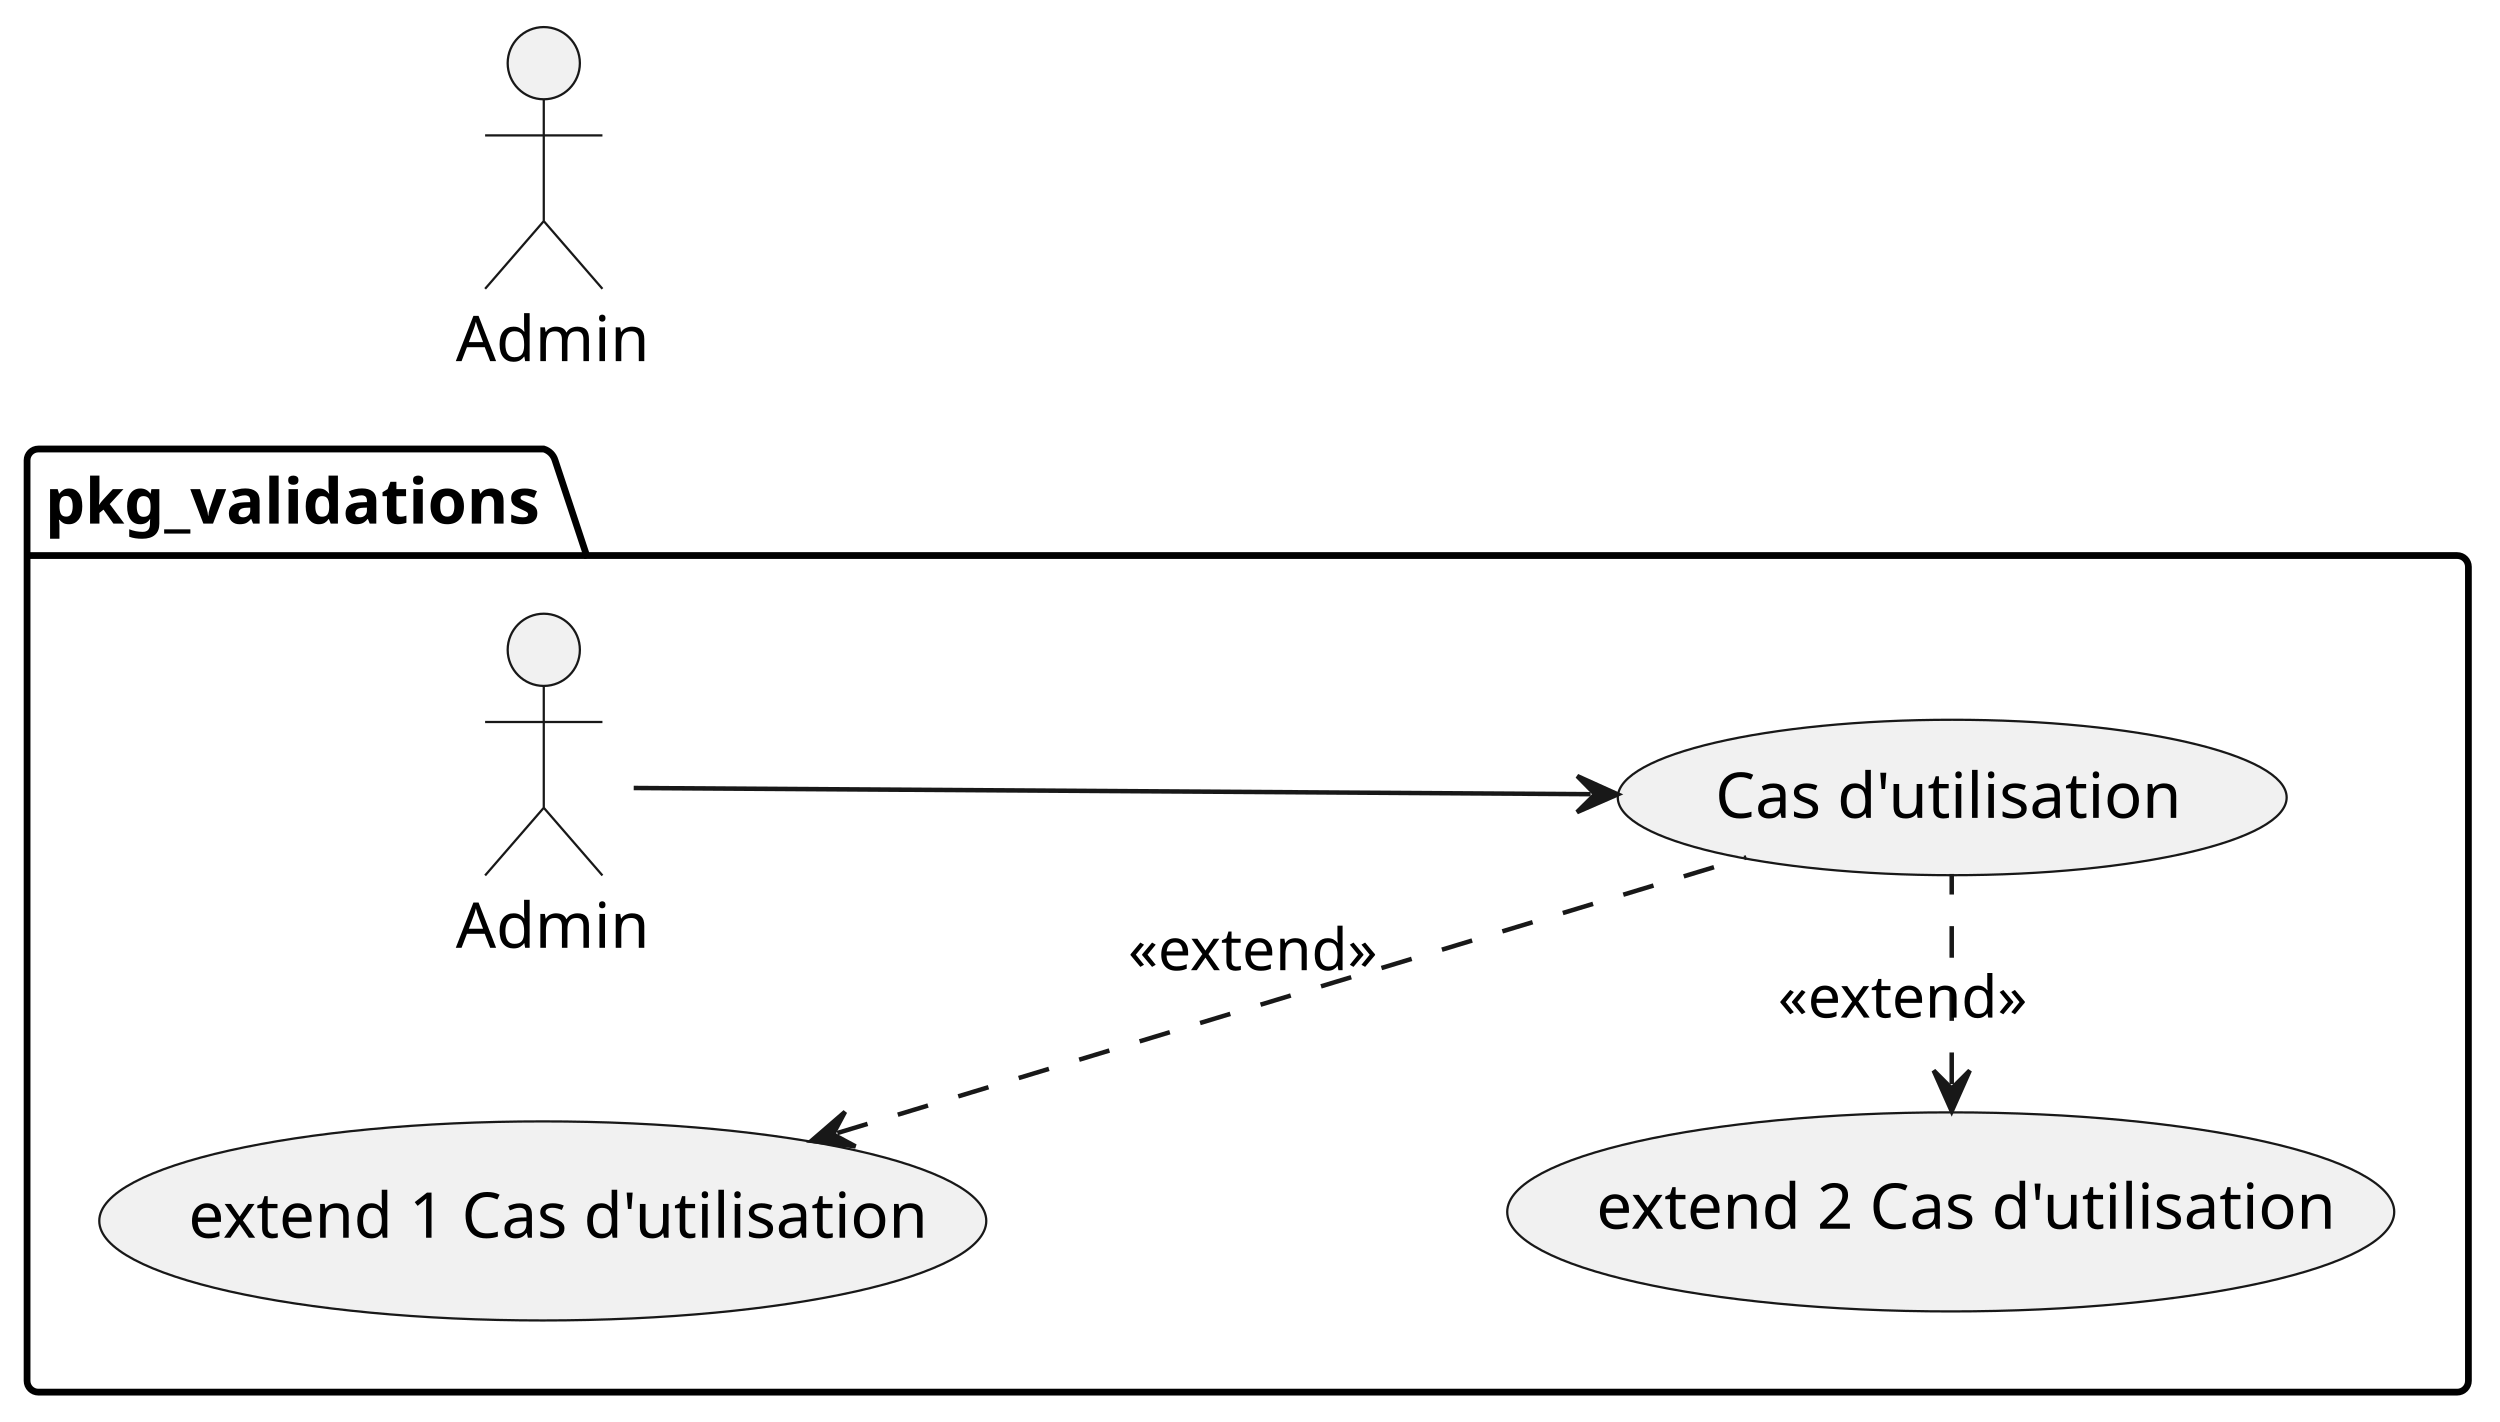
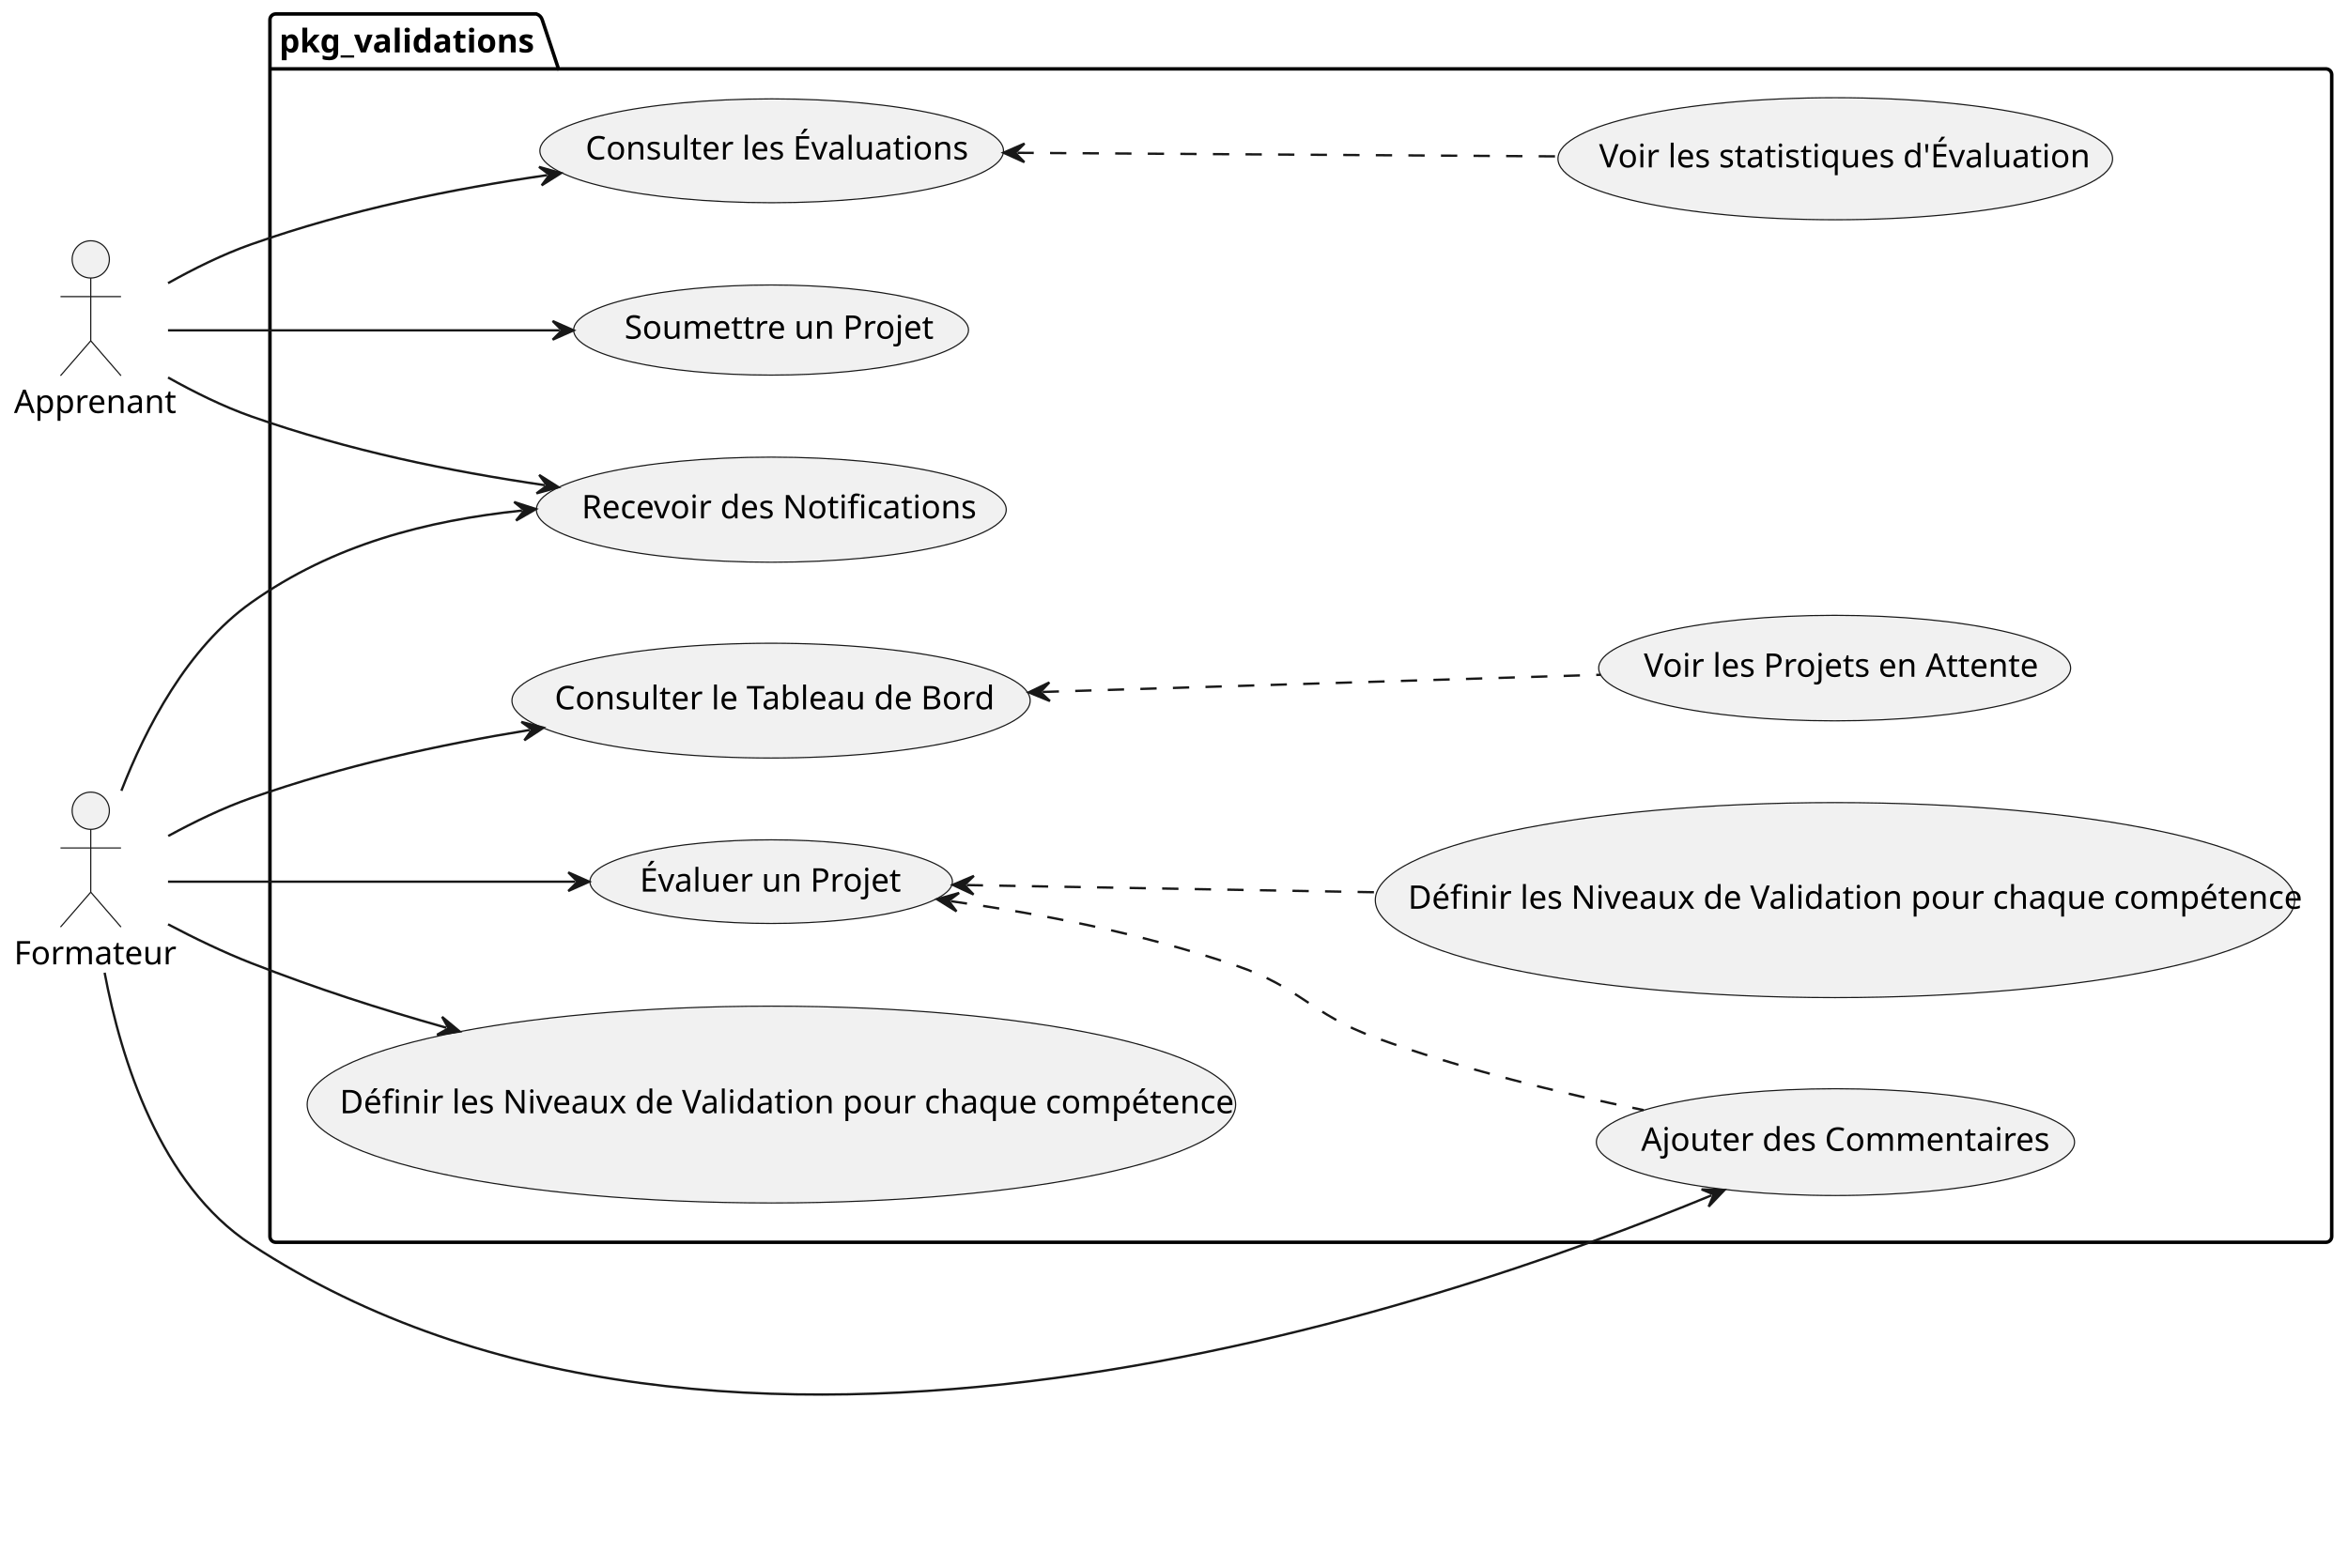
- <svg xmlns="http://www.w3.org/2000/svg" contentStyleType="text/css" height="315px" preserveAspectRatio="none" style="width:554px;height:315px;background:#FFFFFF;" version="1.1" viewBox="0 0 554 315" width="554px" zoomAndPan="magnify">
+ <svg xmlns="http://www.w3.org/2000/svg" contentStyleType="text/css" height="674px" preserveAspectRatio="none" style="width:1009px;height:674px;background:#FFFFFF;" version="1.1" viewBox="0 0 1009 674" width="1009px" zoomAndPan="magnify">
  <defs />
  <g>
    <g id="cluster_pkg_validations">
-       <path d="M8.5,99.5 L120.5,99.5 A3.75,3.75 0 0 1 123,102 L130,123.109 L544.5,123.109 A2.5,2.5 0 0 1 547,125.609 L547,306 A2.5,2.5 0 0 1 544.5,308.5 L8.5,308.5 A2.5,2.5 0 0 1 6,306 L6,102 A2.5,2.5 0 0 1 8.5,99.5 " fill="none" style="stroke:#000000;stroke-width:1.5;" />
-       <line style="stroke:#000000;stroke-width:1.5;" x1="6" x2="130" y1="123.109" y2="123.109" />
-       <text fill="#000000" font-family="sans-serif" font-size="14" font-weight="bold" lengthAdjust="spacing" textLength="111" x="10" y="116.033">pkg_validations</text>
+       <path d="M118.5,6 L230.5,6 A3.75,3.75 0 0 1 233,8.5 L240,29.609 L999.5,29.609 A2.5,2.5 0 0 1 1002,32.109 L1002,531.5 A2.5,2.5 0 0 1 999.5,534 L118.5,534 A2.5,2.5 0 0 1 116,531.5 L116,8.5 A2.5,2.5 0 0 1 118.5,6 " fill="none" style="stroke:#000000;stroke-width:1.5;" />
+       <line style="stroke:#000000;stroke-width:1.5;" x1="116" x2="240" y1="29.609" y2="29.609" />
+       <text fill="#000000" font-family="sans-serif" font-size="14" font-weight="bold" lengthAdjust="spacing" textLength="111" x="120" y="22.533">pkg_validations</text>
    </g>
-     <g id="elem_Admin">
-       <ellipse cx="120.5" cy="144" fill="#F1F1F1" rx="8" ry="8" style="stroke:#181818;stroke-width:0.5;" />
-       <path d="M120.5,152 L120.5,179 M107.5,160 L133.5,160 M120.5,179 L107.5,194 M120.5,179 L133.5,194 " fill="none" style="stroke:#181818;stroke-width:0.5;" />
-       <text fill="#000000" font-family="sans-serif" font-size="14" lengthAdjust="spacing" textLength="39" x="101" y="210.033">Admin</text>
+     <g id="elem_Évaluer un Projet">
+       <ellipse cx="331.396" cy="378.979" fill="#F1F1F1" rx="77.896" ry="17.979" style="stroke:#181818;stroke-width:0.5;" />
+       <text fill="#000000" font-family="sans-serif" font-size="14" lengthAdjust="spacing" textLength="109" x="274.935" y="383.247">Évaluer un Projet</text>
    </g>
-     <g id="elem_Cas d'utilisation">
-       <ellipse cx="432.611" cy="176.722" fill="#F1F1F1" rx="74.111" ry="17.222" style="stroke:#181818;stroke-width:0.5;" />
-       <text fill="#000000" font-family="sans-serif" font-size="14" lengthAdjust="spacing" textLength="99" x="380.111" y="181.239">Cas d'utilisation</text>
+     <g id="elem_Ajouter des Commentaires">
+       <ellipse cx="788.741" cy="490.948" fill="#F1F1F1" rx="102.741" ry="22.948" style="stroke:#181818;stroke-width:0.5;" />
+       <text fill="#000000" font-family="sans-serif" font-size="14" lengthAdjust="spacing" textLength="167" x="705.241" y="494.677">Ajouter des Commentaires</text>
    </g>
-     <g id="elem_extend 1 Cas d'utilisation">
-       <ellipse cx="120.28" cy="270.556" fill="#F1F1F1" rx="98.28" ry="22.056" style="stroke:#181818;stroke-width:0.5;" />
-       <text fill="#000000" font-family="sans-serif" font-size="14" lengthAdjust="spacing" textLength="157" x="41.78" y="274.285">extend 1 Cas d'utilisation</text>
+     <g id="elem_Définir les Niveaux de Validation pour chaque compétence ">
+       <ellipse cx="331.495" cy="474.799" fill="#F1F1F1" rx="199.495" ry="42.299" style="stroke:#181818;stroke-width:0.5;" />
+       <text fill="#000000" font-family="sans-serif" font-size="14" lengthAdjust="spacing" textLength="367" x="145.995" y="478.527">Définir les Niveaux de Validation pour chaque compétence</text>
    </g>
-     <g id="elem_extend 2 Cas d'utilisation">
-       <ellipse cx="432.28" cy="268.556" fill="#F1F1F1" rx="98.28" ry="22.056" style="stroke:#181818;stroke-width:0.5;" />
-       <text fill="#000000" font-family="sans-serif" font-size="14" lengthAdjust="spacing" textLength="157" x="353.78" y="272.285">extend 2 Cas d'utilisation</text>
+     <g id="elem_Consulter le Tableau de Bord">
+       <ellipse cx="331.347" cy="301.169" fill="#F1F1F1" rx="111.347" ry="24.669" style="stroke:#181818;stroke-width:0.5;" />
+       <text fill="#000000" font-family="sans-serif" font-size="14" lengthAdjust="spacing" textLength="186" x="238.347" y="304.898">Consulter le Tableau de Bord</text>
    </g>
-     <g id="elem_admin">
-       <ellipse cx="120.5" cy="14" fill="#F1F1F1" rx="8" ry="8" style="stroke:#181818;stroke-width:0.5;" />
-       <path d="M120.5,22 L120.5,49 M107.5,30 L133.5,30 M120.5,49 L107.5,64 M120.5,49 L133.5,64 " fill="none" style="stroke:#181818;stroke-width:0.5;" />
-       <text fill="#000000" font-family="sans-serif" font-size="14" lengthAdjust="spacing" textLength="39" x="101" y="80.033">Admin</text>
+     <g id="elem_Recevoir des Notifications">
+       <ellipse cx="331.451" cy="219.09" fill="#F1F1F1" rx="100.951" ry="22.59" style="stroke:#181818;stroke-width:0.5;" />
+       <text fill="#000000" font-family="sans-serif" font-size="14" lengthAdjust="spacing" textLength="163" x="249.951" y="222.819">Recevoir des Notifications</text>
    </g>
-     <g id="link_Admin_Cas d'utilisation">
-       <path d="M140.43,174.62 C182.75,174.9 280.97,175.531 352.49,175.991 " fill="none" id="Admin-to-Cas d'utilisation" style="stroke:#181818;stroke-width:1.0;" />
-       <polygon fill="#181818" points="358.49,176.03,349.516,171.972,353.49,175.998,349.464,179.972,358.49,176.03" style="stroke:#181818;stroke-width:1.0;" />
+     <g id="elem_Soumettre un Projet">
+       <ellipse cx="331.348" cy="141.87" fill="#F1F1F1" rx="84.848" ry="19.37" style="stroke:#181818;stroke-width:0.5;" />
+       <text fill="#000000" font-family="sans-serif" font-size="14" lengthAdjust="spacing" textLength="126" x="268.348" y="145.598">Soumettre un Projet</text>
    </g>
-     <g id="link_extend 1 Cas d'utilisation_Cas d'utilisation">
-       <path d="M185.552,251.079 C245.712,232.839 332.48,206.53 387,189.99 " fill="none" id="extend 1 Cas d'utilisation-backto-Cas d'utilisation" style="stroke:#181818;stroke-width:1.0;stroke-dasharray:7.0,7.0;" />
-       <polygon fill="#181818" points="179.81,252.82,189.583,254.037,184.595,251.369,187.262,246.381,179.81,252.82" style="stroke:#181818;stroke-width:1.0;" />
-       <text fill="#000000" font-family="sans-serif" font-size="13" lengthAdjust="spacing" textLength="53" x="250" y="214.995">«extend»</text>
+     <g id="elem_Consulter les Évaluations">
+       <ellipse cx="331.613" cy="64.823" fill="#F1F1F1" rx="99.613" ry="22.323" style="stroke:#181818;stroke-width:0.5;" />
+       <text fill="#000000" font-family="sans-serif" font-size="14" lengthAdjust="spacing" textLength="160" x="251.613" y="68.551">Consulter les Évaluations</text>
    </g>
-     <g id="link_extend 2 Cas d'utilisation_Cas d'utilisation">
-       <path d="M432.5,240.23 C432.5,224.06 432.5,208.51 432.5,193.67 " fill="none" id="extend 2 Cas d'utilisation-backto-Cas d'utilisation" style="stroke:#181818;stroke-width:1.0;stroke-dasharray:7.0,7.0;" />
-       <polygon fill="#181818" points="432.5,246.23,436.5,237.23,432.5,241.23,428.5,237.23,432.5,246.23" style="stroke:#181818;stroke-width:1.0;" />
-       <text fill="#000000" font-family="sans-serif" font-size="13" lengthAdjust="spacing" textLength="53" x="394" y="225.495">«extend»</text>
+     <g id="elem_Définir les Niveaux de Validation pour chaque compétence">
+       <ellipse cx="788.546" cy="386.909" fill="#F1F1F1" rx="197.546" ry="41.909" style="stroke:#181818;stroke-width:0.5;" />
+       <text fill="#000000" font-family="sans-serif" font-size="14" lengthAdjust="spacing" textLength="367" x="605.046" y="390.638">Définir les Niveaux de Validation pour chaque compétence</text>
+     </g>
+     <g id="elem_Voir les statistiques d'Évaluation">
+       <ellipse cx="788.665" cy="68.233" fill="#F1F1F1" rx="119.165" ry="26.233" style="stroke:#181818;stroke-width:0.5;" />
+       <text fill="#000000" font-family="sans-serif" font-size="14" lengthAdjust="spacing" textLength="203" x="687.165" y="71.962">Voir les statistiques d'Évaluation</text>
+     </g>
+     <g id="elem_Voir les Projets en Attente">
+       <ellipse cx="788.398" cy="287.18" fill="#F1F1F1" rx="101.397" ry="22.68" style="stroke:#181818;stroke-width:0.5;" />
+       <text fill="#000000" font-family="sans-serif" font-size="14" lengthAdjust="spacing" textLength="164" x="706.398" y="290.908">Voir les Projets en Attente</text>
+     </g>
+     <g id="elem_Formateur">
+       <ellipse cx="39" cy="348.5" fill="#F1F1F1" rx="8" ry="8" style="stroke:#181818;stroke-width:0.5;" />
+       <path d="M39,356.5 L39,383.5 M26,364.5 L52,364.5 M39,383.5 L26,398.5 M39,383.5 L52,398.5 " fill="none" style="stroke:#181818;stroke-width:0.5;" />
+       <text fill="#000000" font-family="sans-serif" font-size="14" lengthAdjust="spacing" textLength="66" x="6" y="414.533">Formateur</text>
+     </g>
+     <g id="elem_Apprenant">
+       <ellipse cx="39" cy="111.5" fill="#F1F1F1" rx="8" ry="8" style="stroke:#181818;stroke-width:0.5;" />
+       <path d="M39,119.5 L39,146.5 M26,127.5 L52,127.5 M39,146.5 L26,161.5 M39,146.5 L52,161.5 " fill="none" style="stroke:#181818;stroke-width:0.5;" />
+       <text fill="#000000" font-family="sans-serif" font-size="14" lengthAdjust="spacing" textLength="66" x="6" y="177.533">Apprenant</text>
+     </g>
+     <g id="link_Formateur_Évaluer un Projet">
+       <path d="M72.2,379 C115.56,379 188.08,379 247.21,379 " fill="none" id="Formateur-to-Évaluer un Projet" style="stroke:#181818;stroke-width:1.0;" />
+       <polygon fill="#181818" points="253.21,379,244.21,375,248.21,379,244.21,383,253.21,379" style="stroke:#181818;stroke-width:1.0;" />
+     </g>
+     <g id="link_Formateur_Ajouter des Commentaires">
+       <path d="M44.96,418.13 C51.99,455.31 68.7,509.26 108,535 C310.48,667.62 618.194,562.239 735.504,513.819 " fill="none" id="Formateur-to-Ajouter des Commentaires" style="stroke:#181818;stroke-width:1.0;" />
+       <polygon fill="#181818" points="741.05,511.53,731.205,511.266,736.428,513.438,734.257,518.661,741.05,511.53" style="stroke:#181818;stroke-width:1.0;" />
+     </g>
+     <g id="link_Formateur_Définir les Niveaux de Validation pour chaque compétence ">
+       <path d="M72.22,397.32 C83.33,403.16 96,409.32 108,414 C136.46,425.08 161.926,433.339 191.776,441.769 " fill="none" id="Formateur-to-Définir les Niveaux de Validation pour chaque compétence " style="stroke:#181818;stroke-width:1.0;" />
+       <polygon fill="#181818" points="197.55,443.4,189.976,437.104,192.738,442.041,187.802,444.803,197.55,443.4" style="stroke:#181818;stroke-width:1.0;" />
+     </g>
+     <g id="link_Formateur_Consulter le Tableau de Bord">
+       <path d="M72.3,359.35 C83.31,353.35 95.9,347.23 108,343 C148.07,328.97 188.009,320.269 227.649,313.779 " fill="none" id="Formateur-to-Consulter le Tableau de Bord" style="stroke:#181818;stroke-width:1.0;" />
+       <polygon fill="#181818" points="233.57,312.81,224.042,310.317,228.636,313.618,225.334,318.212,233.57,312.81" style="stroke:#181818;stroke-width:1.0;" />
+     </g>
+     <g id="link_Formateur_Recevoir des Notifications">
+       <path d="M52.16,339.92 C62.62,312.94 80.45,278.52 108,259 C143.22,234.03 183.293,223.767 224.343,219.457 " fill="none" id="Formateur-to-Recevoir des Notifications" style="stroke:#181818;stroke-width:1.0;" />
+       <polygon fill="#181818" points="230.31,218.83,220.941,215.792,225.337,219.352,221.777,223.748,230.31,218.83" style="stroke:#181818;stroke-width:1.0;" />
+     </g>
+     <g id="link_Apprenant_Soumettre un Projet">
+       <path d="M72.2,142 C113.93,142 182.25,142 240.49,142 " fill="none" id="Apprenant-to-Soumettre un Projet" style="stroke:#181818;stroke-width:1.0;" />
+       <polygon fill="#181818" points="246.49,142,237.49,138,241.49,142,237.49,146,246.49,142" style="stroke:#181818;stroke-width:1.0;" />
+     </g>
+     <g id="link_Apprenant_Consulter les Évaluations">
+       <path d="M72.22,121.72 C83.22,115.55 95.83,109.28 108,105 C150.58,90.02 193.863,81.295 235.173,75.275 " fill="none" id="Apprenant-to-Consulter les Évaluations" style="stroke:#181818;stroke-width:1.0;" />
+       <polygon fill="#181818" points="241.11,74.41,231.627,71.75,236.162,75.131,232.781,79.666,241.11,74.41" style="stroke:#181818;stroke-width:1.0;" />
+     </g>
+     <g id="link_Apprenant_Recevoir des Notifications">
+       <path d="M72.22,162.27 C83.22,168.44 95.83,174.72 108,179 C150.21,193.84 193.014,202.517 234.094,208.557 " fill="none" id="Apprenant-to-Recevoir des Notifications" style="stroke:#181818;stroke-width:1.0;" />
+       <polygon fill="#181818" points="240.03,209.43,231.708,204.163,235.083,208.703,230.544,212.078,240.03,209.43" style="stroke:#181818;stroke-width:1.0;" />
+     </g>
+     <g id="link_Évaluer un Projet_Définir les Niveaux de Validation pour chaque compétence">
+       <path d="M415.429,380.455 C465.469,381.336 527.17,382.42 591.45,383.55 " fill="none" id="Évaluer un Projet-backto-Définir les Niveaux de Validation pour chaque compétence" style="stroke:#181818;stroke-width:1.0;stroke-dasharray:7.0,7.0;" />
+       <polygon fill="#181818" points="409.43,380.35,418.358,384.508,414.429,380.438,418.499,376.509,409.43,380.35" style="stroke:#181818;stroke-width:1.0;" />
+     </g>
+     <g id="link_Évaluer un Projet_Ajouter des Commentaires">
+       <path d="M408.621,387.376 C447.201,392.806 489.56,400.89 531,415 C559.41,424.67 562.81,435.67 591,446 C627.97,459.53 670.4,469.86 706.34,477.19 " fill="none" id="Évaluer un Projet-backto-Ajouter des Commentaires" style="stroke:#181818;stroke-width:1.0;stroke-dasharray:7.0,7.0;" />
+       <polygon fill="#181818" points="402.68,386.54,411.035,391.755,407.631,387.237,412.15,383.833,402.68,386.54" style="stroke:#181818;stroke-width:1.0;" />
+     </g>
+     <g id="link_Consulter les Évaluations_Voir les statistiques d'Évaluation">
+       <path d="M437.23,65.689 C507.14,66.15 595.25,66.73 669.19,67.22 " fill="none" id="Consulter les Évaluations-backto-Voir les statistiques d'Évaluation" style="stroke:#181818;stroke-width:1.0;stroke-dasharray:7.0,7.0;" />
+       <polygon fill="#181818" points="431.23,65.65,440.204,69.709,436.23,65.683,440.256,61.709,431.23,65.65" style="stroke:#181818;stroke-width:1.0;" />
+     </g>
+     <g id="link_Consulter le Tableau de Bord_Voir les Projets en Attente">
+       <path d="M448.057,297.436 C522.867,295.136 615.2,292.3 687.82,290.06 " fill="none" id="Consulter le Tableau de Bord-backto-Voir les Projets en Attente" style="stroke:#181818;stroke-width:1.0;stroke-dasharray:7.0,7.0;" />
+       <polygon fill="#181818" points="442.06,297.62,451.179,301.341,447.058,297.466,450.933,293.345,442.06,297.62" style="stroke:#181818;stroke-width:1.0;" />
    </g>
  </g>
</svg>
